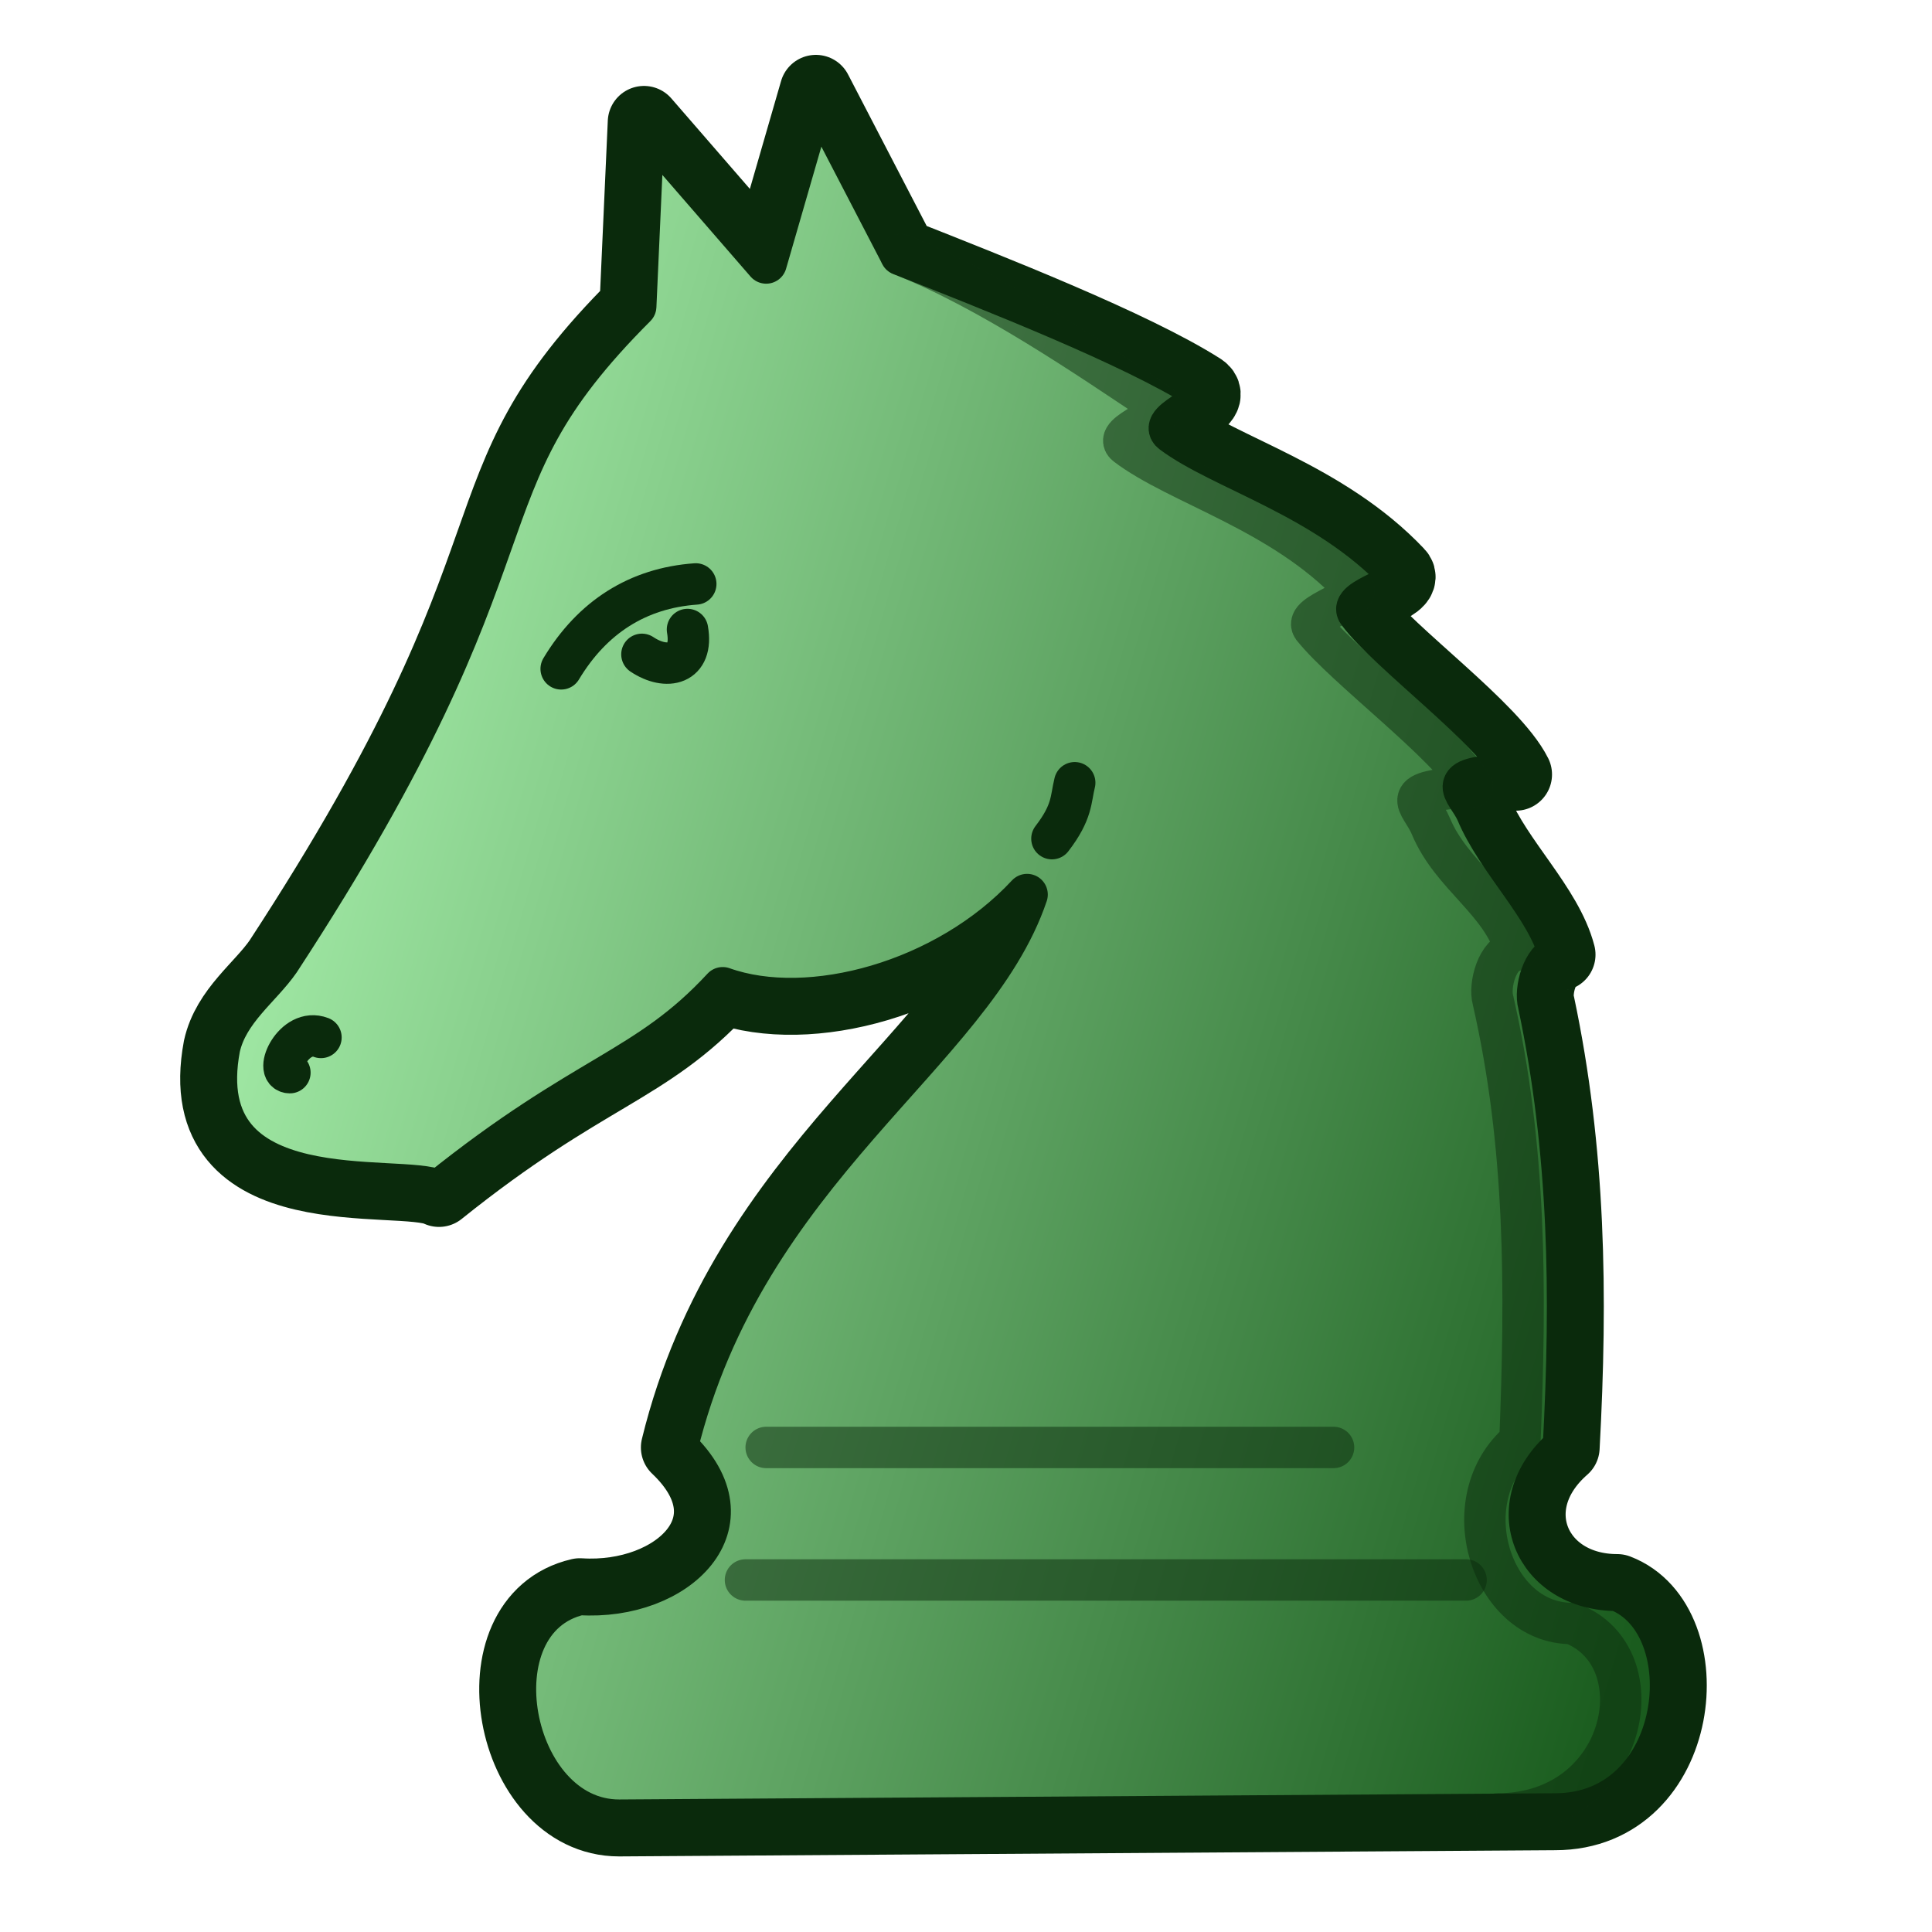
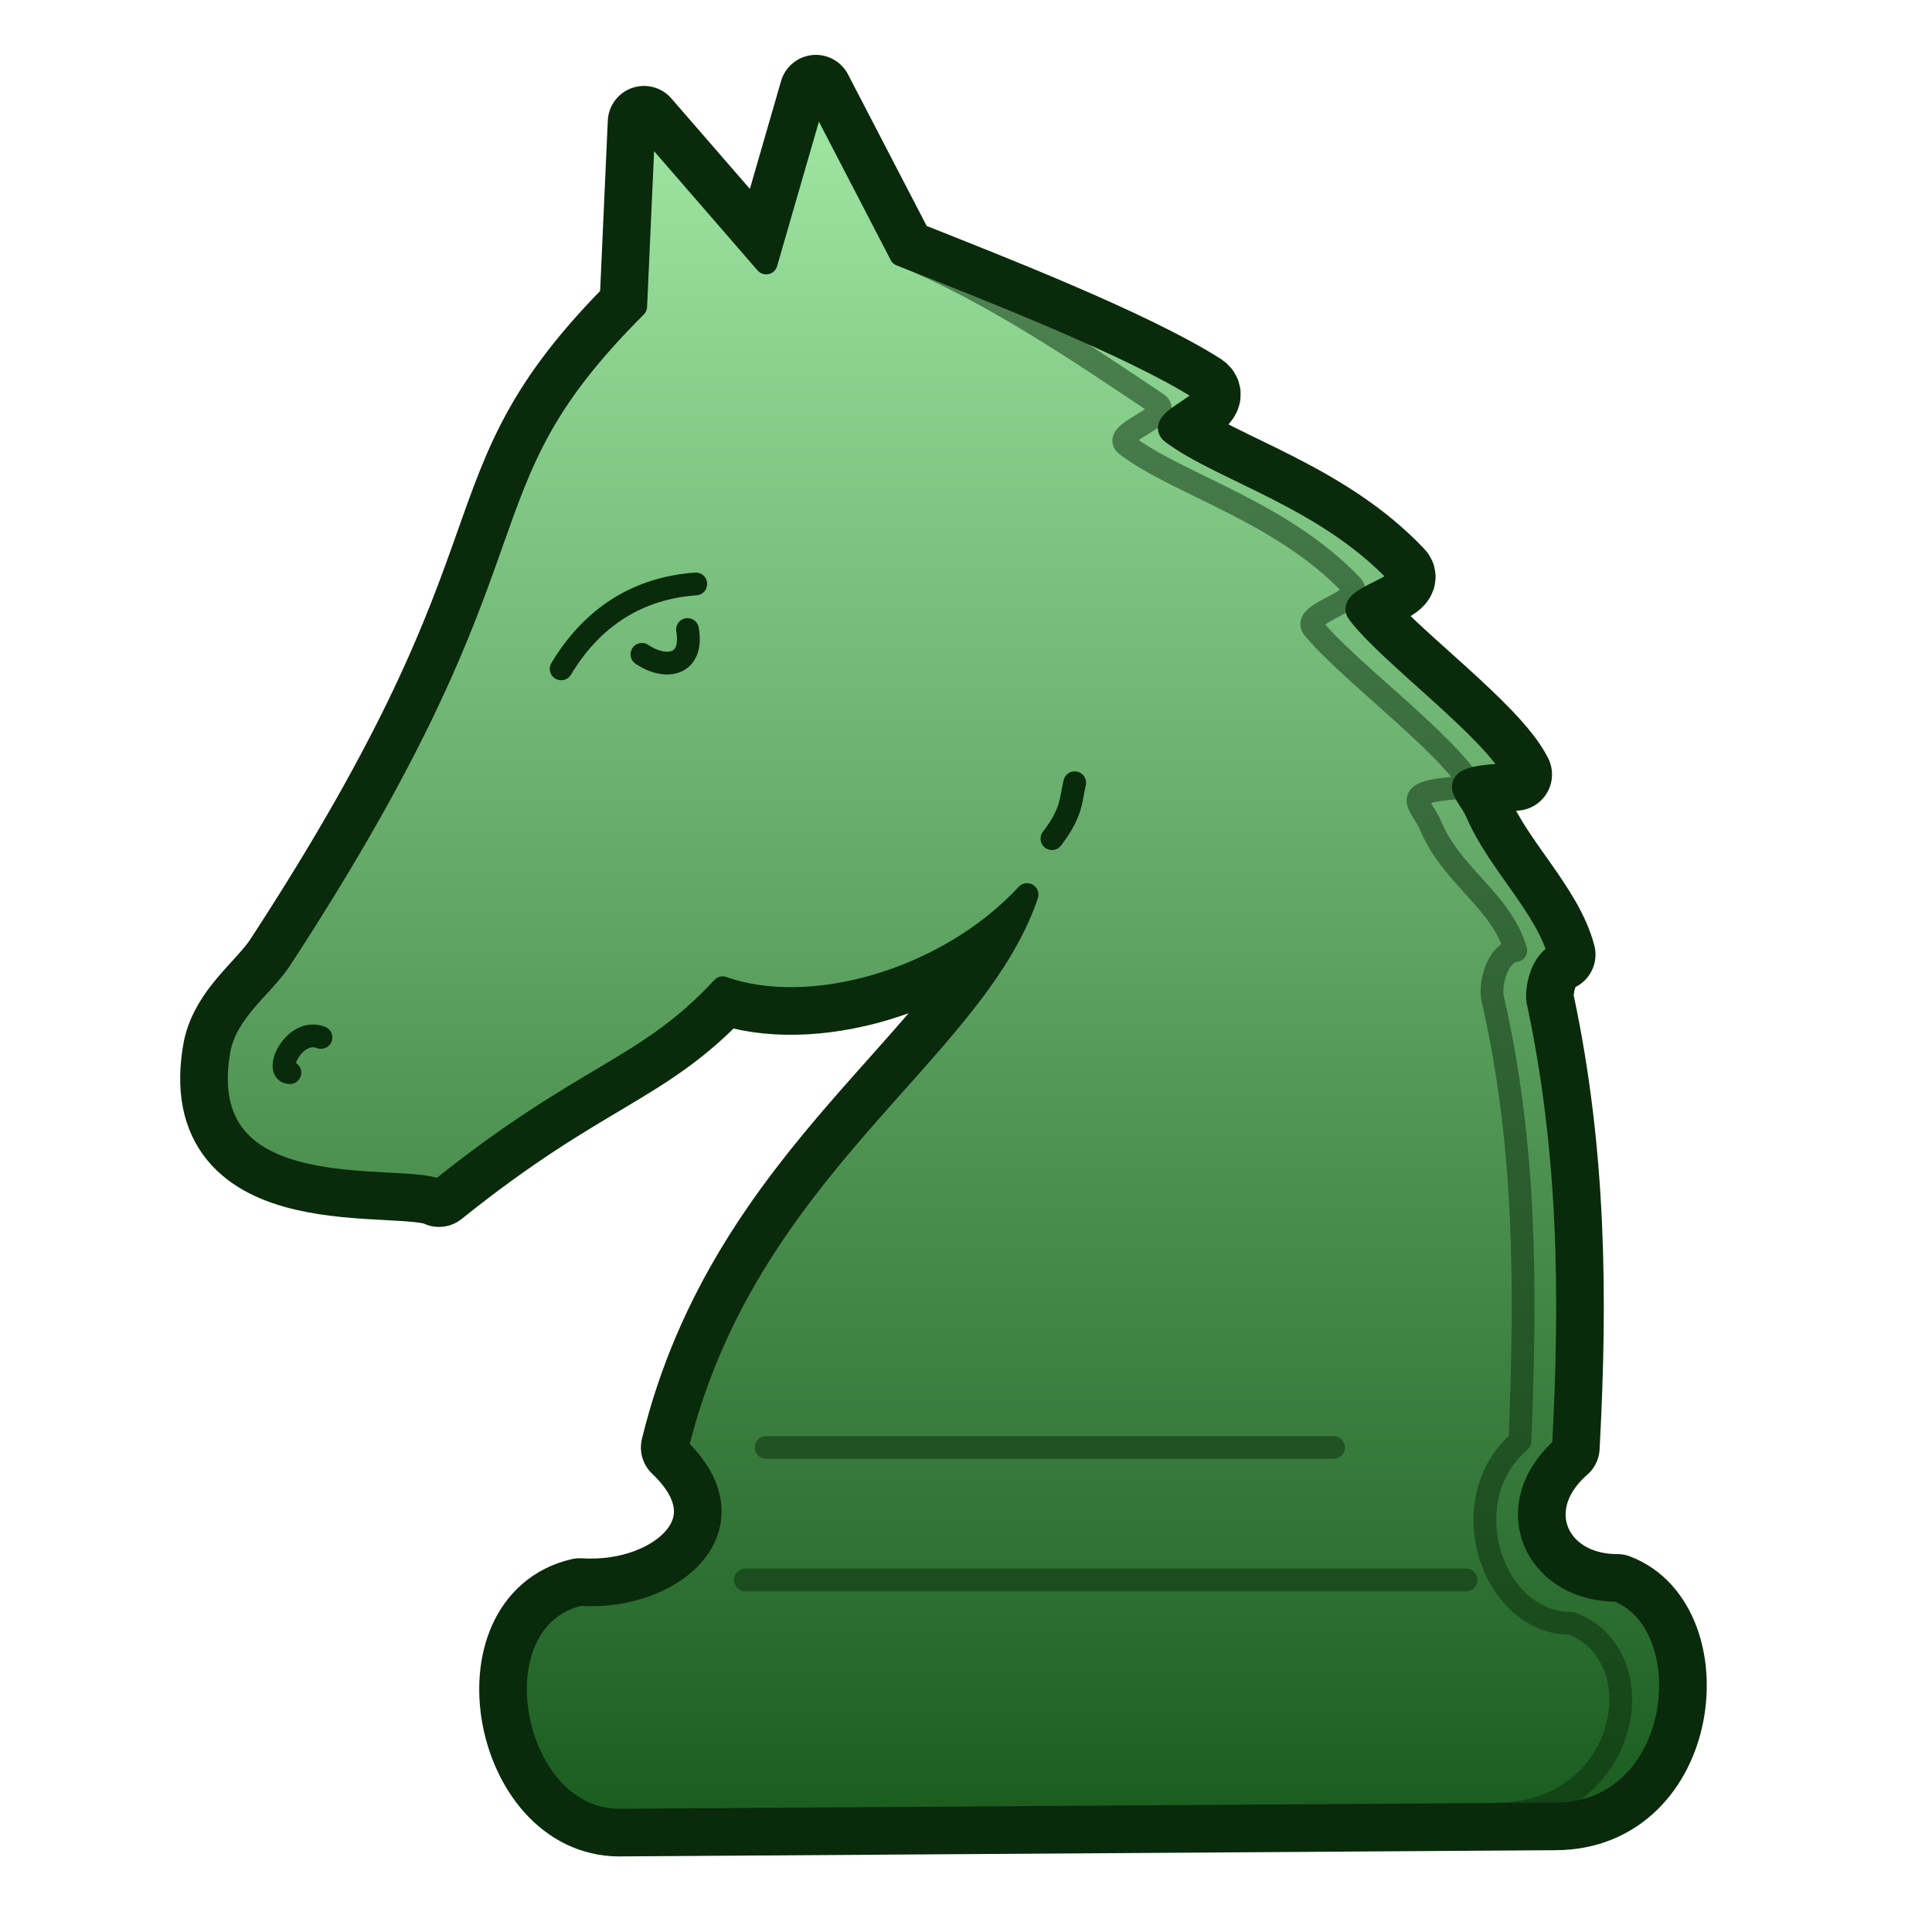
<svg xmlns="http://www.w3.org/2000/svg" xmlns:xlink="http://www.w3.org/1999/xlink" id="knight" viewBox="0 0 933 933">
-   <style id="style-base">.base{fill-opacity:1;fill-rule:evenodd;stroke-miterlimit:4;stroke-dasharray:none;stroke-linecap:round;stroke-linejoin:round;stroke-opacity:1}.stroke-medium{stroke-width:20}.stroke-color{stroke:#0a2a0c}</style>
+   <style id="style-base">.base{fill-opacity:1;fill-rule:evenodd;stroke-miterlimit:4;stroke-dasharray:none;stroke-linecap:round;stroke-linejoin:round;stroke-opacity:1}.stroke-medium{stroke-width:11}.stroke-color{stroke:#0a2a0c}</style>
  <defs id="defs2202">
-     <linearGradient xlink:href="#fillGradient" id="main-gradient" x1="824.6" x2="992.7" y1="119.5" y2="168.5" gradientTransform="translate(-3372 -24)scale(4.2241)" gradientUnits="userSpaceOnUse" />
+     <linearGradient xlink:href="#fillGradient" id="main-gradient" x1="0" y1="1" x2="0" y2="0" gradientUnits="objectBoundingBox" />
    <linearGradient id="fillGradient">
-       <stop id="stop0" offset="0" stop-color="#a0e8a4" stop-opacity="1" />
-       <stop id="stop1" offset="1" stop-color="#1a5c1e" stop-opacity="1" />
+       <stop id="stop0" offset="0" stop-color="#1a5c1e" stop-opacity="1" />
+       <stop id="stop1" offset="1" stop-color="#a0e8a4" stop-opacity="1" />
    </linearGradient>
  </defs>
  <path id="boundary" fill="none" stroke-width="35" d="m394 44-24 83-59-68-4 89c-91 91-38 111-172 316-9 13-25 24-29 42-15 80 88 60 106 69 71-57 100-58 137-98 42 15 108-3 147-45-26 77-136 132-169 267 39 37 0 74-47 71-52 12-34 109 19 109l452-3c63 0 72-92 30-108-40 0-58-41-26-69 4-74 3-143-12-214-2-7 2-22 10-24-6-23-30-45-40-69-5-11-18-17 19-18-11-22-61-58-76-78-6-7 25-13 19-19-35-37-85-50-109-68-8-6 23-15 14-21-33-21-102-48-145-65z" class="base stroke-color" />
  <path id="main" fill="url(#main-gradient)" d="m394 44-24 83-59-68-4 89c-91 91-38 111-172 316-9 13-25 24-29 42-15 80 88 60 106 69 71-57 100-58 137-98 42 15 108-3 147-45-26 77-136 132-169 267 39 37 0 74-47 71-52 12-34 109 19 109l452-3c63 0 72-92 30-108-40 0-58-41-26-69 4-74 3-143-12-214-2-7 2-22 10-24-6-23-30-45-40-69-5-11-18-17 19-18-11-22-61-58-76-78-6-7 25-13 19-19-35-37-85-50-109-68-8-6 23-15 14-21-33-21-102-48-145-65z" class="base stroke-color stroke-medium" />
  <path id="eyebrow" fill="none" d="M336 282c-28 2-50 16-65 41" class="base stroke-color stroke-medium" />
  <path id="eye" fill="none" d="M310 316c12 8 25 5 22-12" class="base stroke-color stroke-medium" />
  <path id="nose" fill="none" d="M155 501c-13-5-23 17-15 17" class="base stroke-color stroke-medium" />
  <path id="cheek" fill="none" d="M508 405c10-13 9-19 11-27" class="base stroke-color stroke-medium" />
  <path id="deco-lines" fill="none" d="M644 699H370zm64 64H360z" class="base stroke-color stroke-medium" opacity=".5" />
  <path id="deco-side" fill="none" d="M723 876c63 0 78-76 36-92-39 0-58-60-25-88 3-74 3-143-13-213-2-7 2-23 11-24-7-24-31-36-41-60-5-12-18-17 20-19-12-21-61-57-77-77-5-7 25-13 19-20-34-36-84-49-109-68-8-6 23-14 15-20-33-22-81-55-124-72" class="base stroke-color stroke-medium" opacity=".5" />
</svg>
